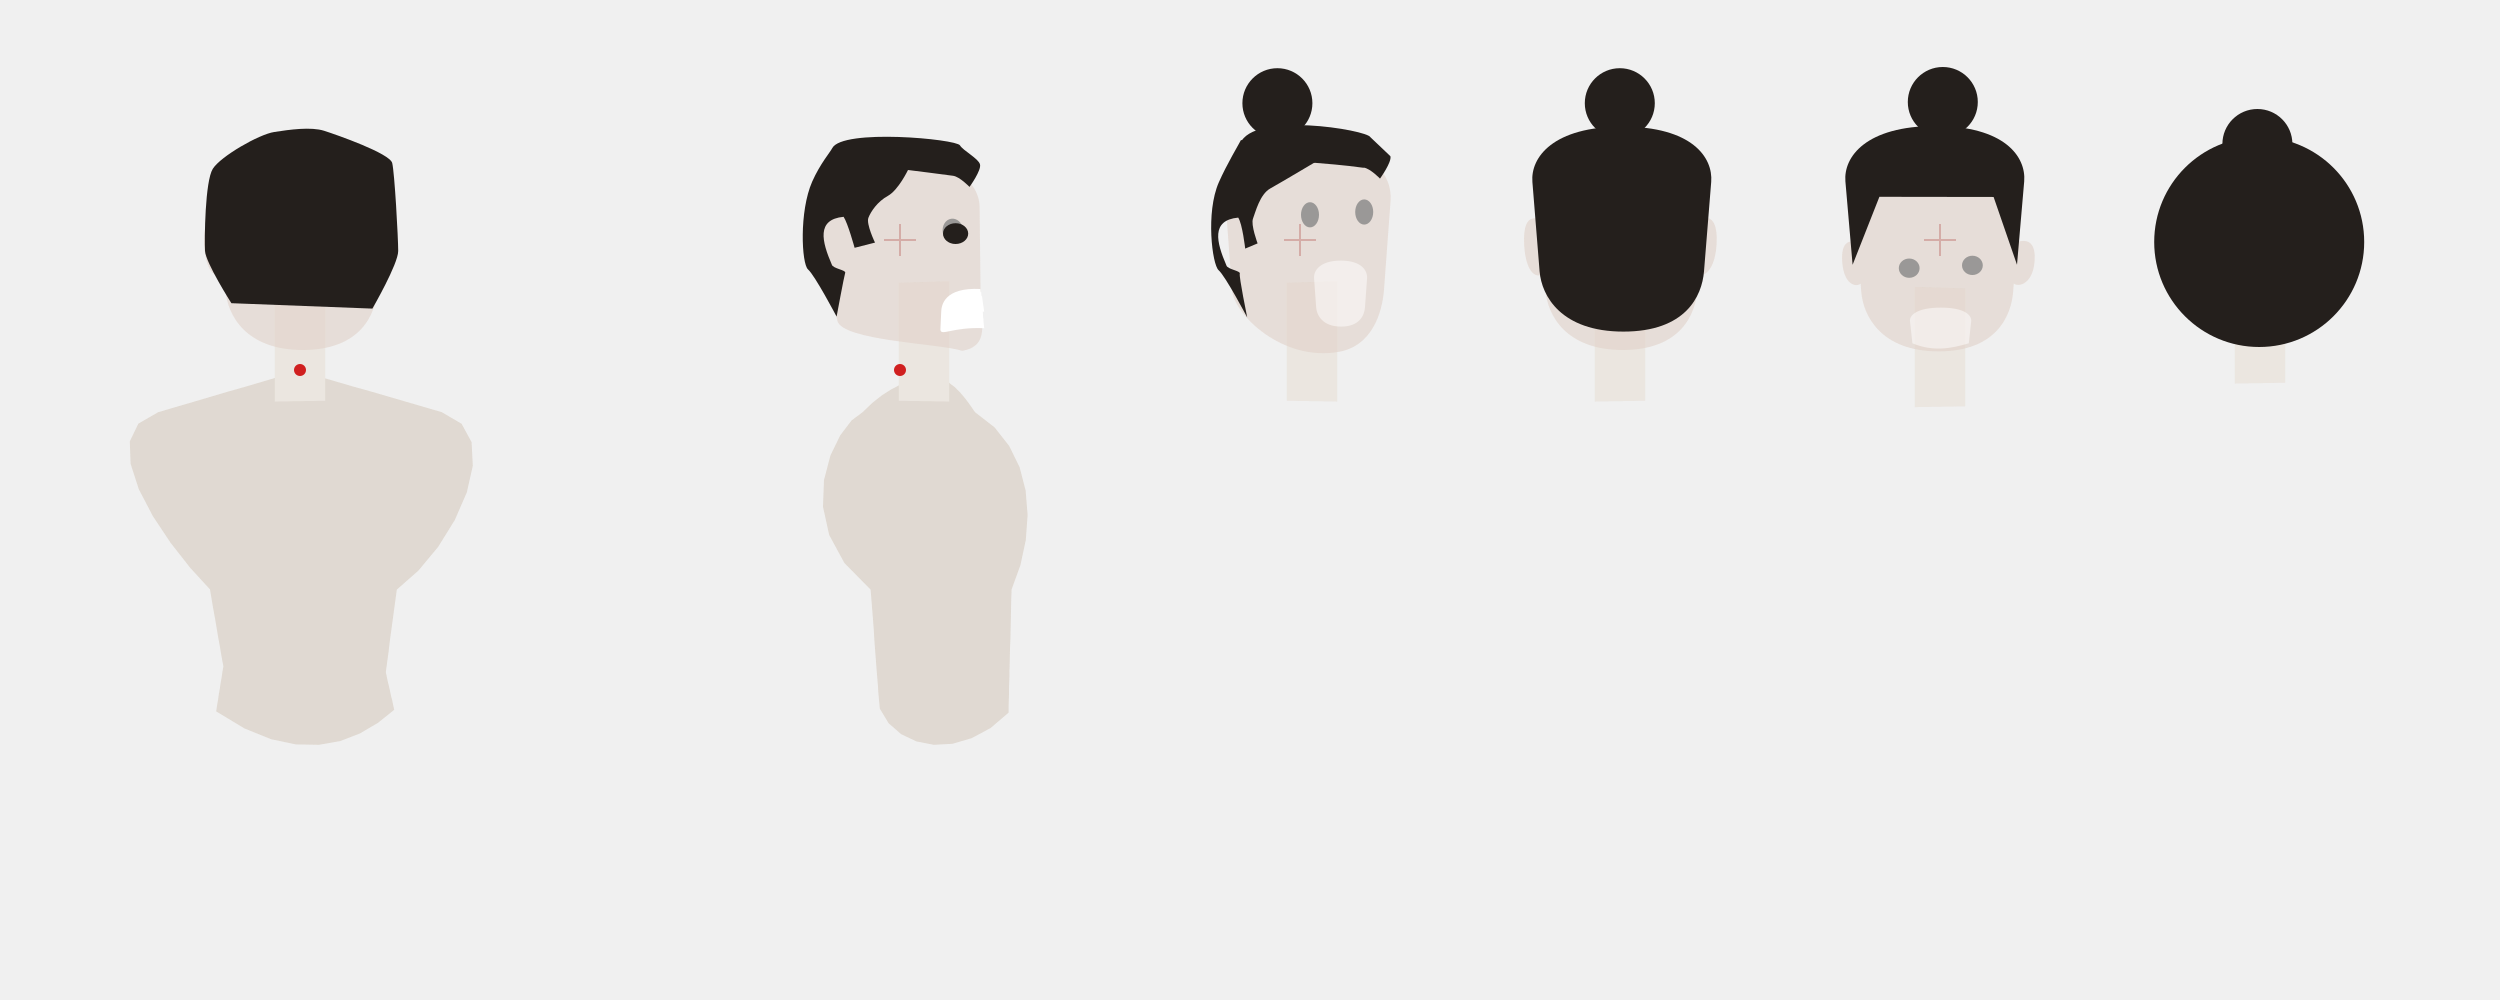
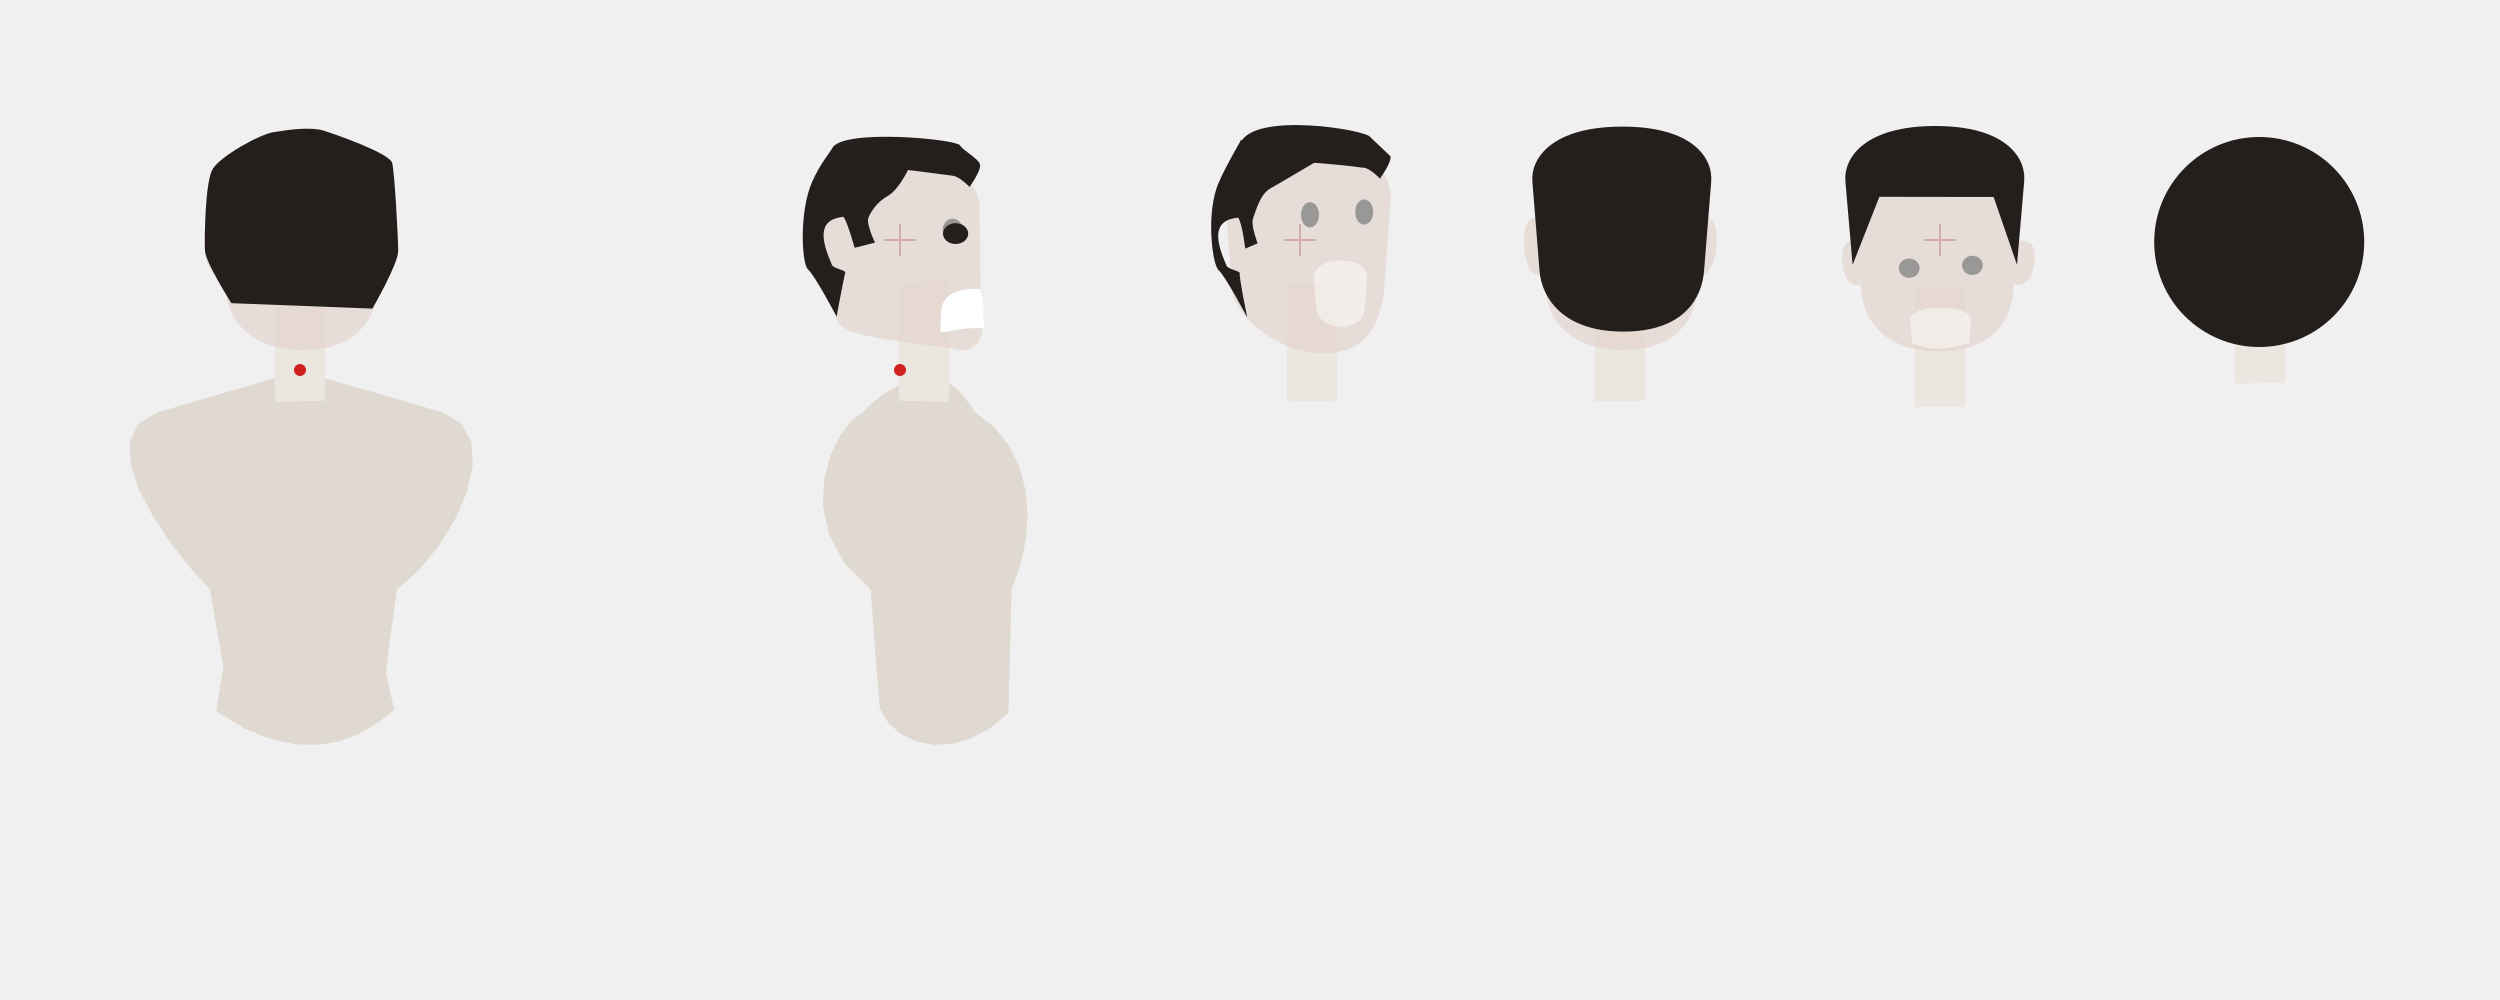
- <svg xmlns="http://www.w3.org/2000/svg" width="2500" height="1000" viewBox="-1.5 -1.2 12.5 5">
-   <g>
-     <g opacity="0.7">
-       <path d="M-0.709 0.861L-0.621 0.835L-0.532 0.809L-0.444 0.783L-0.356 0.757L-0.268 0.732L-0.18 0.706L-0.092 0.68L-0.004 0.654L0.085 0.68L0.174 0.706L0.263 0.732L0.353 0.757L0.442 0.783L0.531 0.809L0.62 0.835L0.709 0.861L0.808 0.919L0.858 1.011L0.864 1.129L0.834 1.262L0.774 1.4L0.691 1.534L0.592 1.653L0.484 1.748L0.477 1.8L0.47 1.851L0.463 1.903L0.456 1.955L0.449 2.006L0.443 2.058L0.436 2.109L0.429 2.161L0.434 2.184L0.439 2.208L0.445 2.232L0.45 2.255L0.455 2.279L0.461 2.302L0.466 2.326L0.471 2.349L0.39 2.414L0.3 2.467L0.202 2.505L0.094 2.524L-0.021 2.522L-0.145 2.496L-0.278 2.442L-0.419 2.357L-0.415 2.329L-0.41 2.301L-0.406 2.272L-0.401 2.244L-0.397 2.216L-0.392 2.188L-0.388 2.16L-0.383 2.132L-0.392 2.084L-0.4 2.036L-0.409 1.987L-0.417 1.939L-0.425 1.891L-0.434 1.843L-0.442 1.795L-0.45 1.747L-0.549 1.639L-0.647 1.514L-0.736 1.38L-0.806 1.246L-0.847 1.119L-0.851 1.007L-0.808 0.918Z" fill="#d9cfc4" />
-       <path d="M-0.126 0.808L-0.126 0.733L-0.126 0.657L-0.126 0.582L-0.126 0.507L-0.126 0.432L-0.126 0.357L-0.126 0.282L-0.126 0.207L-0.095 0.207L-0.063 0.208L-0.032 0.209L0 0.21L0.032 0.211L0.063 0.212L0.095 0.213L0.126 0.214L0.126 0.287L0.126 0.361L0.126 0.435L0.126 0.509L0.126 0.582L0.126 0.656L0.126 0.73L0.126 0.804L0.095 0.804L0.063 0.805L0.032 0.805L0 0.806L-0.032 0.806L-0.063 0.807L-0.095 0.807Z" fill="#e8e1d9" />
-       <path d="M-0.08 0H0.08M0 -0.08V0.08" stroke="#b04040" stroke-width="0.01" fill="none" />
-       <g opacity="0.6">
-         <g>
-           <path style="fill:#d9c3b6;stroke-width:0.015" d="m 0.014,0.55 c 0.288,0 0.364,-0.177 0.373,-0.301 l 0.033,-0.447 c 0.009,-0.123 -0.089,-0.277 -0.41,-0.277 -0.321,0 -0.425,0.154 -0.416,0.277 l 0.033,0.447 c 0.009,0.123 0.099,0.301 0.387,0.301 z" />
-           <path style="fill:#d9c3b6;fill-opacity:1;stroke-width:0.015" d="m 0.37,0.156 0.003,-0.246 c 5.574e-4,-0.002 0.121,-0.091 0.11,0.111 -0.01,0.166 -0.095,0.175 -0.113,0.135 z" />
-           <path style="fill:#d9c3b6;fill-opacity:1;stroke-width:0.015" d="m -0.378,0.156 -0.003,-0.246 c -5.575e-4,-0.002 -0.11,-0.085 -0.098,0.117 0.01,0.166 0.083,0.169 0.101,0.129 z" />
-         </g>
-         <g>
-           <ellipse style="fill:#241f1c;stroke-width:0.015" cx="-0.144" cy="-0.126" rx="0.052" ry="0.063" />
-           <ellipse style="fill:#241f1c;stroke-width:0.015" cx="0.172" cy="-0.14" rx="0.052" ry="0.063" />
-         </g>
-       </g>
-     </g>
-     <g />
-     <g />
-     <g>
-       <path style="fill:#241f1c;fill-opacity:1;stroke-width:0.015" d="m -0.343,0.316 c 0,0 -0.129,-0.202 -0.132,-0.262 -0.003,-0.059 0,-0.348 0.039,-0.41 0.039,-0.062 0.23,-0.172 0.307,-0.184 0.077,-0.012 0.184,-0.027 0.25,-0.006 0.065,0.021 0.328,0.113 0.34,0.161 0.012,0.048 0.03,0.375 0.03,0.44 0,0.065 -0.129,0.288 -0.129,0.288" />
-     </g>
-     <g>
-       <ellipse style="fill:#241f1c;stroke-width:0.015" cx="-0.119" cy="-0.137" rx="0.052" ry="0.063" transform="matrix(0,1,1,0,0,0)" />
-       <ellipse style="fill:#241f1c;stroke-width:0.015" cx="0.125" cy="0.184" rx="0.052" ry="0.063" transform="rotate(-90)" />
-     </g>
-     <g />
-     <g>
-       <circle cx="0" cy="0.65" r="0.03" fill="#d02020" />
-     </g>
-   </g>
-   <g transform="translate(3 0)">
-     <g opacity="0.7">
-       <path d="M0.375 0.861L0.364 0.845L0.348 0.822L0.328 0.795L0.303 0.765L0.273 0.735L0.236 0.707L0.193 0.681L0.142 0.66L0.115 0.674L0.082 0.687L0.044 0.703L0.002 0.723L-0.044 0.747L-0.091 0.777L-0.139 0.815L-0.187 0.861L-0.242 0.902L-0.299 0.977L-0.348 1.078L-0.38 1.2L-0.385 1.334L-0.354 1.475L-0.278 1.615L-0.147 1.748L-0.143 1.797L-0.139 1.847L-0.135 1.898L-0.131 1.95L-0.128 2.003L-0.124 2.056L-0.12 2.108L-0.116 2.161L-0.114 2.184L-0.112 2.208L-0.11 2.231L-0.109 2.254L-0.107 2.277L-0.105 2.299L-0.103 2.321L-0.101 2.343L-0.057 2.416L0.006 2.471L0.082 2.507L0.169 2.524L0.262 2.519L0.358 2.491L0.453 2.44L0.543 2.363L0.543 2.331L0.544 2.299L0.545 2.269L0.545 2.24L0.546 2.212L0.547 2.185L0.547 2.158L0.548 2.132L0.549 2.087L0.55 2.042L0.552 1.997L0.553 1.952L0.554 1.904L0.555 1.855L0.556 1.803L0.558 1.747L0.602 1.626L0.629 1.5L0.638 1.375L0.628 1.252L0.598 1.136L0.546 1.03L0.473 0.937Z" fill="#d9cfc4" />
-       <path d="M0.246 0.808L0.246 0.733L0.246 0.657L0.246 0.582L0.246 0.507L0.246 0.432L0.246 0.357L0.246 0.282L0.246 0.207L0.215 0.207L0.183 0.208L0.152 0.209L0.12 0.21L0.088 0.211L0.057 0.212L0.025 0.213L-0.006 0.214L-0.006 0.287L-0.006 0.361L-0.006 0.435L-0.006 0.509L-0.006 0.582L-0.006 0.656L-0.006 0.73L-0.006 0.804L0.025 0.804L0.057 0.805L0.088 0.805L0.12 0.806L0.152 0.806L0.183 0.807L0.215 0.807Z" fill="#e8e1d9" />
-       <path d="M-0.08 0H0.08M0 -0.08V0.08" stroke="#b04040" stroke-width="0.01" fill="none" />
-       <g opacity="0.6">
-         <g>
-           <path style="fill:#d9c3b6;stroke-width:0.015" d="m 0.311,0.554 c 0.14,-0.024 0.094,-0.142 0.092,-0.275 l -0.005,-0.443 c -0.001,-0.124 -0.132,-0.259 -0.449,-0.208 -0.317,0.051 -0.395,0.22 -0.366,0.34 l 0.104,0.436 c 0.024,0.1 0.513,0.114 0.624,0.15 z" />
-         </g>
-         <g>
-           <ellipse style="fill:#241f1c;stroke-width:0.015" cx="0.269" cy="-0.002" rx="0.052" ry="0.062" transform="rotate(-9.201606)" />
-         </g>
-       </g>
-     </g>
-     <g />
-     <g />
-     <g />
-     <g>
-       <ellipse style="fill:#241f1c;stroke-width:0.015" cx="-0.032" cy="0.278" rx="0.052" ry="0.063" transform="matrix(0,1,1,0,0,0)" />
-     </g>
-     <g>
-       <g transform="translate(0.05393187,0.01359519)" style="fill:#ffffff">
-         <path style="fill:#ffffff;fill-opacity:1;stroke-width:0.015" d="M 0.367,0.346 0.356,0.267 c -0.126,-0.002 -0.166,0.009 -0.161,0.018 l 0.017,0.034 c 0.005,0.009 0.042,0.024 0.155,0.026 z" />
-       </g>
-     </g>
-     <g>
-       <g>
-         <path style="fill:#ffffff;fill-opacity:1;stroke-width:0.015" d="m 0.416,0.399 -0.01,-0.138 c -0.111,-0.004 -0.146,0.015 -0.142,0.032 l 0.015,0.061 c 0.004,0.017 0.037,0.042 0.137,0.046 z" />
-       </g>
-     </g>
-     <g>
-       <g>
-         <path style="fill:#ffffff;fill-opacity:1;stroke-width:0.015" d="M 0.421,0.442 0.402,0.245 C 0.222,0.236 0.207,0.325 0.206,0.36 l -0.004,0.088 c 0.003,0.035 0.058,-0.014 0.219,-0.007 z" />
-       </g>
-     </g>
-     <g>
-       <path style="fill:#241f1c;fill-opacity:1;stroke-width:0.015" d="m 0.348,-0.266 c 0,0 0.06,-0.083 0.052,-0.112 -0.007,-0.029 -0.086,-0.07 -0.1,-0.095 -0.018,-0.032 -0.588,-0.085 -0.639,0.014 -0.01,0.02 -0.06,0.077 -0.1,0.167 -0.066,0.15 -0.053,0.411 -0.021,0.439 0.034,0.029 0.143,0.236 0.143,0.236 0,0 0.038,-0.205 0.043,-0.219 0.005,-0.014 -0.062,-0.021 -0.067,-0.041 -0.05,-0.116 -0.078,-0.226 0.059,-0.239 0.021,0.031 0.055,0.155 0.055,0.155 l 0.102,-0.026 c 0,0 -0.045,-0.093 -0.033,-0.124 0.012,-0.031 0.045,-0.081 0.098,-0.11 0.052,-0.029 0.1,-0.129 0.1,-0.129 0,0 0.193,0.024 0.226,0.029 0.033,0.005 0.081,0.055 0.081,0.055 z" />
-     </g>
-     <g>
-       <circle cx="0" cy="0.65" r="0.03" fill="#d02020" />
+ <svg xmlns="http://www.w3.org/2000/svg" width="2500" height="1000" viewBox="-1.5 -1.2 12.5 5" version="1.1" id="svg246">
+   <defs id="defs250" />
+   <g id="g46">
+     <g opacity="0.7" id="g24">
+       <path d="M-0.709 0.861L-0.621 0.835L-0.532 0.809L-0.444 0.783L-0.356 0.757L-0.268 0.732L-0.18 0.706L-0.092 0.68L-0.004 0.654L0.085 0.68L0.174 0.706L0.263 0.732L0.353 0.757L0.442 0.783L0.531 0.809L0.62 0.835L0.709 0.861L0.808 0.919L0.858 1.011L0.864 1.129L0.834 1.262L0.774 1.4L0.691 1.534L0.592 1.653L0.484 1.748L0.477 1.8L0.47 1.851L0.463 1.903L0.456 1.955L0.449 2.006L0.443 2.058L0.436 2.109L0.429 2.161L0.434 2.184L0.439 2.208L0.445 2.232L0.45 2.255L0.455 2.279L0.461 2.302L0.466 2.326L0.471 2.349L0.39 2.414L0.3 2.467L0.202 2.505L0.094 2.524L-0.021 2.522L-0.145 2.496L-0.278 2.442L-0.419 2.357L-0.415 2.329L-0.41 2.301L-0.406 2.272L-0.401 2.244L-0.397 2.216L-0.392 2.188L-0.388 2.16L-0.383 2.132L-0.392 2.084L-0.4 2.036L-0.409 1.987L-0.417 1.939L-0.425 1.891L-0.434 1.843L-0.442 1.795L-0.45 1.747L-0.549 1.639L-0.647 1.514L-0.736 1.38L-0.806 1.246L-0.847 1.119L-0.851 1.007L-0.808 0.918Z" fill="#d9cfc4" id="path2" />
+       <path d="M-0.126 0.808L-0.126 0.733L-0.126 0.657L-0.126 0.582L-0.126 0.507L-0.126 0.432L-0.126 0.357L-0.126 0.282L-0.126 0.207L-0.095 0.207L-0.063 0.208L-0.032 0.209L0 0.21L0.032 0.211L0.063 0.212L0.095 0.213L0.126 0.214L0.126 0.287L0.126 0.361L0.126 0.435L0.126 0.509L0.126 0.582L0.126 0.656L0.126 0.73L0.126 0.804L0.095 0.804L0.063 0.805L0.032 0.805L0 0.806L-0.032 0.806L-0.063 0.807L-0.095 0.807Z" fill="#e8e1d9" id="path4" />
+       <path d="M-0.08 0H0.08M0 -0.08V0.08" stroke="#b04040" stroke-width="0.01" fill="none" id="path6" />
+       <g opacity="0.6" id="g22">
+         <g id="g14">
+           <path style="fill:#d9c3b6;stroke-width:0.015" d="m 0.014,0.55 c 0.288,0 0.364,-0.177 0.373,-0.301 l 0.033,-0.447 c 0.009,-0.123 -0.089,-0.277 -0.41,-0.277 -0.321,0 -0.425,0.154 -0.416,0.277 l 0.033,0.447 c 0.009,0.123 0.099,0.301 0.387,0.301 z" id="path8" />
+           <path style="fill:#d9c3b6;fill-opacity:1;stroke-width:0.015" d="m 0.37,0.156 0.003,-0.246 c 5.574e-4,-0.002 0.121,-0.091 0.11,0.111 -0.01,0.166 -0.095,0.175 -0.113,0.135 z" id="path10" />
+           <path style="fill:#d9c3b6;fill-opacity:1;stroke-width:0.015" d="m -0.378,0.156 -0.003,-0.246 c -5.575e-4,-0.002 -0.11,-0.085 -0.098,0.117 0.01,0.166 0.083,0.169 0.101,0.129 z" id="path12" />
+         </g>
+         <g id="g20">
+           <ellipse style="fill:#241f1c;stroke-width:0.015" cx="-0.144" cy="-0.126" rx="0.052" ry="0.063" id="ellipse16" />
+           <ellipse style="fill:#241f1c;stroke-width:0.015" cx="0.172" cy="-0.14" rx="0.052" ry="0.063" id="ellipse18" />
+         </g>
+       </g>
+     </g>
+     <g id="g26" />
+     <g id="g28" />
+     <g id="g32">
+       <path style="fill:#241f1c;fill-opacity:1;stroke-width:0.015" d="m -0.343,0.316 c 0,0 -0.129,-0.202 -0.132,-0.262 -0.003,-0.059 0,-0.348 0.039,-0.41 0.039,-0.062 0.23,-0.172 0.307,-0.184 0.077,-0.012 0.184,-0.027 0.25,-0.006 0.065,0.021 0.328,0.113 0.34,0.161 0.012,0.048 0.03,0.375 0.03,0.44 0,0.065 -0.129,0.288 -0.129,0.288" id="path30" />
+     </g>
+     <g id="g38">
+       <ellipse style="fill:#241f1c;stroke-width:0.015" cx="-0.119" cy="-0.137" rx="0.052" ry="0.063" transform="matrix(0,1,1,0,0,0)" id="ellipse34" />
+       <ellipse style="fill:#241f1c;stroke-width:0.015" cx="0.125" cy="0.184" rx="0.052" ry="0.063" transform="rotate(-90)" id="ellipse36" />
+     </g>
+     <g id="g40" />
+     <g id="g44">
+       <circle cx="0" cy="0.65" r="0.03" fill="#d02020" id="circle42" />
+     </g>
+   </g>
+   <g transform="translate(3 0)" id="g102">
+     <g opacity="0.7" id="g64">
+       <path d="M0.375 0.861L0.364 0.845L0.348 0.822L0.328 0.795L0.303 0.765L0.273 0.735L0.236 0.707L0.193 0.681L0.142 0.66L0.115 0.674L0.082 0.687L0.044 0.703L0.002 0.723L-0.044 0.747L-0.091 0.777L-0.139 0.815L-0.187 0.861L-0.242 0.902L-0.299 0.977L-0.348 1.078L-0.38 1.2L-0.385 1.334L-0.354 1.475L-0.278 1.615L-0.147 1.748L-0.143 1.797L-0.139 1.847L-0.135 1.898L-0.131 1.95L-0.128 2.003L-0.124 2.056L-0.12 2.108L-0.116 2.161L-0.114 2.184L-0.112 2.208L-0.11 2.231L-0.109 2.254L-0.107 2.277L-0.105 2.299L-0.103 2.321L-0.101 2.343L-0.057 2.416L0.006 2.471L0.082 2.507L0.169 2.524L0.262 2.519L0.358 2.491L0.453 2.44L0.543 2.363L0.543 2.331L0.544 2.299L0.545 2.269L0.545 2.24L0.546 2.212L0.547 2.185L0.547 2.158L0.548 2.132L0.549 2.087L0.55 2.042L0.552 1.997L0.553 1.952L0.554 1.904L0.555 1.855L0.556 1.803L0.558 1.747L0.602 1.626L0.629 1.5L0.638 1.375L0.628 1.252L0.598 1.136L0.546 1.03L0.473 0.937Z" fill="#d9cfc4" id="path48" />
+       <path d="M0.246 0.808L0.246 0.733L0.246 0.657L0.246 0.582L0.246 0.507L0.246 0.432L0.246 0.357L0.246 0.282L0.246 0.207L0.215 0.207L0.183 0.208L0.152 0.209L0.12 0.21L0.088 0.211L0.057 0.212L0.025 0.213L-0.006 0.214L-0.006 0.287L-0.006 0.361L-0.006 0.435L-0.006 0.509L-0.006 0.582L-0.006 0.656L-0.006 0.73L-0.006 0.804L0.025 0.804L0.057 0.805L0.088 0.805L0.12 0.806L0.152 0.806L0.183 0.807L0.215 0.807Z" fill="#e8e1d9" id="path50" />
+       <path d="M-0.08 0H0.08M0 -0.08V0.08" stroke="#b04040" stroke-width="0.01" fill="none" id="path52" />
+       <g opacity="0.6" id="g62">
+         <g id="g56">
+           <path style="fill:#d9c3b6;stroke-width:0.015" d="m 0.311,0.554 c 0.14,-0.024 0.094,-0.142 0.092,-0.275 l -0.005,-0.443 c -0.001,-0.124 -0.132,-0.259 -0.449,-0.208 -0.317,0.051 -0.395,0.22 -0.366,0.34 l 0.104,0.436 c 0.024,0.1 0.513,0.114 0.624,0.15 z" id="path54" />
+         </g>
+         <g id="g60">
+           <ellipse style="fill:#241f1c;stroke-width:0.015" cx="0.269" cy="-0.002" rx="0.052" ry="0.062" transform="rotate(-9.201606)" id="ellipse58" />
+         </g>
+       </g>
+     </g>
+     <g id="g66" />
+     <g id="g68" />
+     <g id="g70" />
+     <g id="g74">
+       <ellipse style="fill:#241f1c;stroke-width:0.015" cx="-0.032" cy="0.278" rx="0.052" ry="0.063" transform="matrix(0,1,1,0,0,0)" id="ellipse72" />
+     </g>
+     <g id="g80">
+       <g transform="translate(0.05393187,0.01359519)" style="fill:#ffffff" id="g78">
+         <path style="fill:#ffffff;fill-opacity:1;stroke-width:0.015" d="M 0.367,0.346 0.356,0.267 c -0.126,-0.002 -0.166,0.009 -0.161,0.018 l 0.017,0.034 c 0.005,0.009 0.042,0.024 0.155,0.026 z" id="path76" />
+       </g>
+     </g>
+     <g id="g86">
+       <g id="g84">
+         <path style="fill:#ffffff;fill-opacity:1;stroke-width:0.015" d="m 0.416,0.399 -0.01,-0.138 c -0.111,-0.004 -0.146,0.015 -0.142,0.032 l 0.015,0.061 c 0.004,0.017 0.037,0.042 0.137,0.046 z" id="path82" />
+       </g>
+     </g>
+     <g id="g92">
+       <g id="g90">
+         <path style="fill:#ffffff;fill-opacity:1;stroke-width:0.015" d="M 0.421,0.442 0.402,0.245 C 0.222,0.236 0.207,0.325 0.206,0.36 l -0.004,0.088 c 0.003,0.035 0.058,-0.014 0.219,-0.007 z" id="path88" />
+       </g>
+     </g>
+     <g id="g96">
+       <path style="fill:#241f1c;fill-opacity:1;stroke-width:0.015" d="m 0.348,-0.266 c 0,0 0.06,-0.083 0.052,-0.112 -0.007,-0.029 -0.086,-0.07 -0.1,-0.095 -0.018,-0.032 -0.588,-0.085 -0.639,0.014 -0.01,0.02 -0.06,0.077 -0.1,0.167 -0.066,0.15 -0.053,0.411 -0.021,0.439 0.034,0.029 0.143,0.236 0.143,0.236 0,0 0.038,-0.205 0.043,-0.219 0.005,-0.014 -0.062,-0.021 -0.067,-0.041 -0.05,-0.116 -0.078,-0.226 0.059,-0.239 0.021,0.031 0.055,0.155 0.055,0.155 l 0.102,-0.026 c 0,0 -0.045,-0.093 -0.033,-0.124 0.012,-0.031 0.045,-0.081 0.098,-0.11 0.052,-0.029 0.1,-0.129 0.1,-0.129 0,0 0.193,0.024 0.226,0.029 0.033,0.005 0.081,0.055 0.081,0.055 z" id="path94" />
+     </g>
+     <g id="g100">
+       <circle cx="0" cy="0.65" r="0.03" fill="#d02020" id="circle98" />
    </g>
  </g>
  <g id="quarter" transform="translate(5 0)" style="color:#c87137">
    <g opacity="0.7" id="g2333">
-       <path d="M0.186 0.808L0.186 0.733L0.186 0.657L0.186 0.582L0.186 0.507L0.186 0.432L0.186 0.357L0.186 0.282L0.186 0.207L0.155 0.207L0.123 0.208L0.092 0.209L0.06 0.21L0.028 0.211L-0.003 0.212L-0.035 0.213L-0.066 0.214L-0.066 0.287L-0.066 0.361L-0.066 0.435L-0.066 0.509L-0.066 0.582L-0.066 0.656L-0.066 0.73L-0.066 0.804L-0.035 0.804L-0.003 0.805L0.028 0.805L0.06 0.806L0.092 0.806L0.123 0.807L0.155 0.807Z" fill="#e8e1d9" />
-       <path d="M-0.08 0H0.08M0 -0.08V0.08" stroke="#b04040" stroke-width="0.01" fill="none" />
-       <g opacity="0.6">
-         <g>
-           <path style="fill:#d9c3b6;stroke-width:0.015" d="M 0.195,0.559 C 0.358,0.53 0.411,0.368 0.42,0.249 l 0.033,-0.447 C 0.462,-0.321 0.364,-0.475 0.043,-0.475 c -0.321,0 -0.425,0.154 -0.416,0.277 l 0.033,0.447 c 0.009,0.123 0.252,0.361 0.535,0.31 z" />
-         </g>
-         <g>
-           <g transform="translate(-0.01)">
-             <g transform="matrix(0.866,0,0,1,0.1821,0)">
-               <g>
-                 <ellipse style="fill:#241f1c;stroke-width:0.015" cx="0.172" cy="-0.14" rx="0.052" ry="0.063" />
-               </g>
-             </g>
-           </g>
-           <g transform="translate(-0.01)">
-             <g transform="matrix(0.866,0,0,1,0.1847,0)">
-               <g>
-                 <ellipse style="fill:#241f1c;stroke-width:0.015" cx="-0.144" cy="-0.126" rx="0.052" ry="0.063" />
+       <path d="M0.186 0.808L0.186 0.733L0.186 0.657L0.186 0.582L0.186 0.507L0.186 0.432L0.186 0.357L0.186 0.282L0.186 0.207L0.155 0.207L0.123 0.208L0.092 0.209L0.06 0.21L0.028 0.211L-0.003 0.212L-0.035 0.213L-0.066 0.214L-0.066 0.287L-0.066 0.361L-0.066 0.435L-0.066 0.509L-0.066 0.582L-0.066 0.656L-0.066 0.73L-0.066 0.804L-0.035 0.804L-0.003 0.805L0.028 0.805L0.06 0.806L0.092 0.806L0.123 0.807L0.155 0.807Z" fill="#e8e1d9" id="path104" />
+       <path d="M-0.08 0H0.08M0 -0.08V0.08" stroke="#b04040" stroke-width="0.01" fill="none" id="path106" />
+       <g opacity="0.6" id="g130">
+         <g id="g110">
+           <path style="fill:#d9c3b6;stroke-width:0.015" d="M 0.195,0.559 C 0.358,0.53 0.411,0.368 0.42,0.249 l 0.033,-0.447 C 0.462,-0.321 0.364,-0.475 0.043,-0.475 c -0.321,0 -0.425,0.154 -0.416,0.277 l 0.033,0.447 c 0.009,0.123 0.252,0.361 0.535,0.31 z" id="path108" />
+         </g>
+         <g id="g128">
+           <g transform="translate(-0.01)" id="g118">
+             <g transform="matrix(0.866,0,0,1,0.1821,0)" id="g116">
+               <g id="g114">
+                 <ellipse style="fill:#241f1c;stroke-width:0.015" cx="0.172" cy="-0.14" rx="0.052" ry="0.063" id="ellipse112" />
+               </g>
+             </g>
+           </g>
+           <g transform="translate(-0.01)" id="g126">
+             <g transform="matrix(0.866,0,0,1,0.1847,0)" id="g124">
+               <g id="g122">
+                 <ellipse style="fill:#241f1c;stroke-width:0.015" cx="-0.144" cy="-0.126" rx="0.052" ry="0.063" id="ellipse120" />
              </g>
            </g>
          </g>
        </g>
      </g>
    </g>
    <g id="quarter-back" />
    <g id="quarter-over">
      <path style="fill:#241f1c;fill-opacity:1;stroke-width:0.015" d="m 1.705,-0.5 c -0.01,0.02 -0.071,0.121 -0.111,0.212 -0.066,0.15 -0.033,0.411 -0.001,0.439 0.034,0.029 0.143,0.236 0.143,0.236 0,0 -0.042,-0.205 -0.037,-0.219 0.005,-0.014 -0.062,-0.021 -0.067,-0.041 -0.05,-0.116 -0.078,-0.226 0.059,-0.239 0.021,0.031 0.035,0.155 0.035,0.155 l 0.062,-0.026 c 0,0 -0.035,-0.093 -0.023,-0.124 0.012,-0.031 0.034,-0.122 0.087,-0.151 0.052,-0.029 0.225,-0.132 0.225,-0.132" id="path2291-4" transform="translate(-2)" />
      <path style="fill:#241f1c;fill-opacity:1;stroke-width:0.015" d="m 2.319,-0.362 c 0.033,0.005 0.081,0.055 0.081,0.055 0,0 0.06,-0.083 0.052,-0.112 l -0.1,-0.095 c -0.017,-0.037 -0.588,-0.131 -0.651,0.032 l 0.041,0.059 c 0.19,0.033 0.385,0.035 0.576,0.062 z" id="path2020-2" transform="translate(-2)" />
-       <circle style="fill:#241f1c;fill-opacity:1;stroke-width:0.015" cx="1.887" cy="-0.684" r="0.175" id="circle2022-5" transform="translate(-2)" />
-     </g>
-     <g opacity="0.5">
-       <g>
-         <g transform="translate(-0.01)">
-           <g transform="matrix(0.866,0,0,1,0.2016,0)">
-             <g>
-               <path style="fill:#ffffff;fill-opacity:1;stroke-width:0.015" d="m 0.016,0.433 c 0.107,0 0.135,-0.057 0.138,-0.097 l 0.012,-0.144 c 0.003,-0.04 -0.033,-0.089 -0.152,-0.089 -0.119,0 -0.158,0.05 -0.154,0.089 l 0.012,0.144 c 0.003,0.04 0.037,0.097 0.144,0.097 z" />
+     </g>
+     <g opacity="0.5" id="g148">
+       <g id="g146">
+         <g transform="translate(-0.01)" id="g144">
+           <g transform="matrix(0.866,0,0,1,0.2016,0)" id="g142">
+             <g id="g140">
+               <path style="fill:#ffffff;fill-opacity:1;stroke-width:0.015" d="m 0.016,0.433 c 0.107,0 0.135,-0.057 0.138,-0.097 l 0.012,-0.144 c 0.003,-0.04 -0.033,-0.089 -0.152,-0.089 -0.119,0 -0.158,0.05 -0.154,0.089 l 0.012,0.144 c 0.003,0.04 0.037,0.097 0.144,0.097 z" id="path138" />
            </g>
          </g>
        </g>
      </g>
    </g>
  </g>
  <g id="back-view" transform="translate(6.6 0)" style="color:#c87137">
    <g opacity="0.7" id="g2671">
-       <path d="M-0.126 0.808L-0.126 0.733L-0.126 0.657L-0.126 0.582L-0.126 0.507L-0.126 0.432L-0.126 0.357L-0.126 0.282L-0.126 0.207L-0.095 0.207L-0.063 0.208L-0.032 0.209L0 0.21L0.032 0.211L0.063 0.212L0.095 0.213L0.126 0.214L0.126 0.287L0.126 0.361L0.126 0.435L0.126 0.509L0.126 0.582L0.126 0.656L0.126 0.73L0.126 0.804L0.095 0.804L0.063 0.805L0.032 0.805L0 0.806L-0.032 0.806L-0.063 0.807L-0.095 0.807Z" fill="#e8e1d9" />
-       <path d="M-0.08 0H0.08M0 -0.08V0.08" stroke="#b04040" stroke-width="0.01" fill="none" />
-       <g opacity="0.6">
-         <g>
-           <g>
-             <path style="fill:#d9c3b6;stroke-width:0.015" d="m 0.014,0.55 c 0.288,0 0.364,-0.177 0.373,-0.301 l 0.033,-0.447 c 0.009,-0.123 -0.089,-0.277 -0.41,-0.277 -0.321,0 -0.425,0.154 -0.416,0.277 l 0.033,0.447 c 0.009,0.123 0.099,0.301 0.387,0.301 z" />
-             <path style="fill:#d9c3b6;fill-opacity:1;stroke-width:0.015" d="m 0.37,0.156 0.003,-0.246 c 5.574e-4,-0.002 0.121,-0.091 0.11,0.111 -0.01,0.166 -0.095,0.175 -0.113,0.135 z" />
-             <path style="fill:#d9c3b6;fill-opacity:1;stroke-width:0.015" d="m -0.378,0.156 -0.003,-0.246 c -5.575e-4,-0.002 -0.11,-0.085 -0.098,0.117 0.01,0.166 0.083,0.169 0.101,0.129 z" />
+       <path d="M-0.126 0.808L-0.126 0.733L-0.126 0.657L-0.126 0.582L-0.126 0.507L-0.126 0.432L-0.126 0.357L-0.126 0.282L-0.126 0.207L-0.095 0.207L-0.063 0.208L-0.032 0.209L0 0.21L0.032 0.211L0.063 0.212L0.095 0.213L0.126 0.214L0.126 0.287L0.126 0.361L0.126 0.435L0.126 0.509L0.126 0.582L0.126 0.656L0.126 0.73L0.126 0.804L0.095 0.804L0.063 0.805L0.032 0.805L0 0.806L-0.032 0.806L-0.063 0.807L-0.095 0.807Z" fill="#e8e1d9" id="path151" />
+       <path d="M-0.08 0H0.08M0 -0.08V0.08" stroke="#b04040" stroke-width="0.01" fill="none" id="path153" />
+       <g opacity="0.6" id="g165">
+         <g id="g163">
+           <g id="g161">
+             <path style="fill:#d9c3b6;stroke-width:0.015" d="m 0.014,0.55 c 0.288,0 0.364,-0.177 0.373,-0.301 l 0.033,-0.447 c 0.009,-0.123 -0.089,-0.277 -0.41,-0.277 -0.321,0 -0.425,0.154 -0.416,0.277 l 0.033,0.447 c 0.009,0.123 0.099,0.301 0.387,0.301 z" id="path155" />
+             <path style="fill:#d9c3b6;fill-opacity:1;stroke-width:0.015" d="m 0.37,0.156 0.003,-0.246 c 5.574e-4,-0.002 0.121,-0.091 0.11,0.111 -0.01,0.166 -0.095,0.175 -0.113,0.135 z" id="path157" />
+             <path style="fill:#d9c3b6;fill-opacity:1;stroke-width:0.015" d="m -0.378,0.156 -0.003,-0.246 c -5.575e-4,-0.002 -0.11,-0.085 -0.098,0.117 0.01,0.166 0.083,0.169 0.101,0.129 z" id="path159" />
          </g>
        </g>
      </g>
    </g>
    <g id="back-view-over">
-       <circle style="fill:#241f1c;fill-opacity:1;stroke-width:0.015" cx="6.599" cy="-0.684" r="0.175" id="circle1986-5" transform="translate(-6.6)" />
-       <path style="fill:#241f1c;fill-opacity:1;stroke:none;stroke-width:0.015" d="m 6.617,0.458 c 0.311,0 0.393,-0.177 0.403,-0.301 l 0.036,-0.447 c 0.01,-0.123 -0.096,-0.277 -0.444,-0.277 -0.347,0 -0.46,0.154 -0.45,0.277 l 0.036,0.447 c 0.01,0.123 0.108,0.301 0.419,0.301 z" id="path10" transform="translate(-6.6)" />
+       <path style="fill:#241f1c;fill-opacity:1;stroke:none;stroke-width:0.015" d="m 6.617,0.458 c 0.311,0 0.393,-0.177 0.403,-0.301 l 0.036,-0.447 c 0.01,-0.123 -0.096,-0.277 -0.444,-0.277 -0.347,0 -0.46,0.154 -0.45,0.277 l 0.036,0.447 c 0.01,0.123 0.108,0.301 0.419,0.301 z" id="path169" transform="translate(-6.6)" />
    </g>
  </g>
  <g id="front-down" transform="translate(8.2 0)" style="color:#c87137">
    <g opacity="0.7" id="g3020">
-       <path d="M-0.126 0.836L-0.126 0.761L-0.126 0.685L-0.126 0.61L-0.126 0.535L-0.126 0.46L-0.126 0.385L-0.126 0.31L-0.126 0.235L-0.095 0.235L-0.063 0.236L-0.032 0.237L0 0.238L0.032 0.239L0.063 0.24L0.095 0.241L0.126 0.242L0.126 0.315L0.126 0.389L0.126 0.463L0.126 0.537L0.126 0.61L0.126 0.684L0.126 0.758L0.126 0.832L0.095 0.832L0.063 0.833L0.032 0.833L0 0.834L-0.032 0.834L-0.063 0.835L-0.095 0.835Z" fill="#e8e1d9" />
-       <path d="M-0.08 0H0.08M0 -0.08V0.08" stroke="#b04040" stroke-width="0.01" fill="none" />
-       <g opacity="0.6">
-         <g>
-           <g transform="matrix(1,0,0,0.766,-0.01,0.0897)">
-             <g>
-               <path style="fill:#d9c3b6;fill-opacity:1;stroke-width:0.015" d="m -0.378,0.156 -0.003,-0.246 c -5.575e-4,-0.002 -0.11,-0.085 -0.098,0.117 0.01,0.166 0.083,0.169 0.101,0.129 z" />
-             </g>
-           </g>
-           <g transform="matrix(1,0,0,0.766,-0.01,0.0897)">
-             <g>
-               <path style="fill:#d9c3b6;fill-opacity:1;stroke-width:0.015" d="m 0.37,0.156 0.003,-0.246 c 5.574e-4,-0.002 0.121,-0.091 0.11,0.111 -0.01,0.166 -0.095,0.175 -0.113,0.135 z" />
-             </g>
-           </g>
-           <path style="fill:#d9c3b6;stroke-width:0.015" d="m -0.007,0.557 c 0.288,0 0.364,-0.177 0.373,-0.301 l 0.033,-0.447 c 0.009,-0.123 -0.089,-0.277 -0.41,-0.277 -0.321,0 -0.425,0.154 -0.416,0.277 l 0.033,0.447 c 0.009,0.123 0.099,0.301 0.387,0.301 z" />
-         </g>
-         <g>
-           <g transform="translate(-0.01)">
-             <g transform="matrix(1,0,0,0.766,0,0.2374)">
-               <g>
-                 <ellipse style="fill:#241f1c;stroke-width:0.015" cx="-0.144" cy="-0.126" rx="0.052" ry="0.063" />
-               </g>
-             </g>
-           </g>
-           <g transform="translate(-0.01)">
-             <g transform="matrix(1,0,0,0.766,0,0.2341)">
-               <g>
-                 <ellipse style="fill:#241f1c;stroke-width:0.015" cx="0.172" cy="-0.14" rx="0.052" ry="0.063" />
+       <path d="M-0.126 0.836L-0.126 0.761L-0.126 0.685L-0.126 0.61L-0.126 0.535L-0.126 0.46L-0.126 0.385L-0.126 0.31L-0.126 0.235L-0.095 0.235L-0.063 0.236L-0.032 0.237L0 0.238L0.032 0.239L0.063 0.24L0.095 0.241L0.126 0.242L0.126 0.315L0.126 0.389L0.126 0.463L0.126 0.537L0.126 0.61L0.126 0.684L0.126 0.758L0.126 0.832L0.095 0.832L0.063 0.833L0.032 0.833L0 0.834L-0.032 0.834L-0.063 0.835L-0.095 0.835Z" fill="#e8e1d9" id="path173" />
+       <path d="M-0.08 0H0.08M0 -0.08V0.08" stroke="#b04040" stroke-width="0.01" fill="none" id="path175" />
+       <g opacity="0.6" id="g211">
+         <g id="g191">
+           <g transform="matrix(1,0,0,0.766,-0.01,0.0897)" id="g181">
+             <g id="g179">
+               <path style="fill:#d9c3b6;fill-opacity:1;stroke-width:0.015" d="m -0.378,0.156 -0.003,-0.246 c -5.575e-4,-0.002 -0.11,-0.085 -0.098,0.117 0.01,0.166 0.083,0.169 0.101,0.129 z" id="path177" />
+             </g>
+           </g>
+           <g transform="matrix(1,0,0,0.766,-0.01,0.0897)" id="g187">
+             <g id="g185">
+               <path style="fill:#d9c3b6;fill-opacity:1;stroke-width:0.015" d="m 0.37,0.156 0.003,-0.246 c 5.574e-4,-0.002 0.121,-0.091 0.11,0.111 -0.01,0.166 -0.095,0.175 -0.113,0.135 z" id="path183" />
+             </g>
+           </g>
+           <path style="fill:#d9c3b6;stroke-width:0.015" d="m -0.007,0.557 c 0.288,0 0.364,-0.177 0.373,-0.301 l 0.033,-0.447 c 0.009,-0.123 -0.089,-0.277 -0.41,-0.277 -0.321,0 -0.425,0.154 -0.416,0.277 l 0.033,0.447 c 0.009,0.123 0.099,0.301 0.387,0.301 z" id="path189" />
+         </g>
+         <g id="g209">
+           <g transform="translate(-0.01)" id="g199">
+             <g transform="matrix(1,0,0,0.766,0,0.2374)" id="g197">
+               <g id="g195">
+                 <ellipse style="fill:#241f1c;stroke-width:0.015" cx="-0.144" cy="-0.126" rx="0.052" ry="0.063" id="ellipse193" />
+               </g>
+             </g>
+           </g>
+           <g transform="translate(-0.01)" id="g207">
+             <g transform="matrix(1,0,0,0.766,0,0.2341)" id="g205">
+               <g id="g203">
+                 <ellipse style="fill:#241f1c;stroke-width:0.015" cx="0.172" cy="-0.14" rx="0.052" ry="0.063" id="ellipse201" />
              </g>
            </g>
          </g>
        </g>
      </g>
    </g>
    <g id="front-down-back" />
    <g id="front-down-over">
-       <circle style="fill:#241f1c;fill-opacity:1;stroke-width:0.015" cx="8.214" cy="-0.69" r="0.175" id="circle1986-65" transform="translate(-8.2)" />
      <path style="color:#c87137;fill:#241f1c;fill-opacity:1;stroke:none;stroke-width:0.015" d="m 1.297,-0.216 0.571,8.4767e-4 0.117,0.339 0.036,-0.417 C 2.031,-0.416 1.924,-0.57 1.577,-0.57 1.23,-0.57 1.117,-0.416 1.127,-0.293 l 0.036,0.417 z" id="path10-4" transform="translate(-1.6)" />
    </g>
-     <g opacity="0.5">
-       <g>
-         <g transform="translate(-0.01)">
-           <g transform="matrix(1,0,0,0.766,0,0.2592)">
-             <g>
-               <path style="fill:#ffffff;fill-opacity:1;stroke-width:0.015" d="m 0.154,0.336 0.012,-0.144 c 0.003,-0.04 -0.033,-0.089 -0.152,-0.089 -0.119,0 -0.158,0.05 -0.154,0.089 l 0.012,0.144 c 0.106,0.057 0.195,0.033 0.282,0 z" />
+     <g opacity="0.5" id="g228">
+       <g id="g226">
+         <g transform="translate(-0.01)" id="g224">
+           <g transform="matrix(1,0,0,0.766,0,0.2592)" id="g222">
+             <g id="g220">
+               <path style="fill:#ffffff;fill-opacity:1;stroke-width:0.015" d="m 0.154,0.336 0.012,-0.144 c 0.003,-0.04 -0.033,-0.089 -0.152,-0.089 -0.119,0 -0.158,0.05 -0.154,0.089 l 0.012,0.144 c 0.106,0.057 0.195,0.033 0.282,0 z" id="path218" />
            </g>
          </g>
        </g>
      </g>
    </g>
  </g>
  <g id="top" transform="translate(9.8 0)" style="color:#c87137">
    <g opacity="0.7" id="g3502">
-       <path d="M-0.126 0.718L-0.126 0.643L-0.126 0.567L-0.126 0.492L-0.126 0.417L-0.126 0.342L-0.126 0.267L-0.126 0.192L-0.126 0.117L-0.095 0.117L-0.063 0.118L-0.032 0.119L0 0.12L0.032 0.121L0.063 0.122L0.095 0.123L0.126 0.124L0.126 0.197L0.126 0.271L0.126 0.345L0.126 0.419L0.126 0.492L0.126 0.566L0.126 0.64L0.126 0.714L0.095 0.714L0.063 0.715L0.032 0.715L0 0.716L-0.032 0.716L-0.063 0.717L-0.095 0.717Z" fill="#e8e1d9" />
-       <path d="M-0.08 0H0.08M0 -0.08V0.08" stroke="#b04040" stroke-width="0.01" fill="none" />
-       <g opacity="0.6">
-         <g>
-           <circle cx="0" cy="0" r="0.5" style="fill:#d9c3b6" />
+       <path d="M-0.126 0.718L-0.126 0.643L-0.126 0.567L-0.126 0.492L-0.126 0.417L-0.126 0.342L-0.126 0.267L-0.126 0.192L-0.126 0.117L-0.095 0.117L-0.063 0.118L-0.032 0.119L0 0.12L0.032 0.121L0.063 0.122L0.095 0.123L0.126 0.124L0.126 0.197L0.126 0.271L0.126 0.345L0.126 0.419L0.126 0.492L0.126 0.566L0.126 0.64L0.126 0.714L0.095 0.714L0.063 0.715L0.032 0.715L0 0.716L-0.032 0.716L-0.063 0.717L-0.095 0.717Z" fill="#e8e1d9" id="path231" />
+       <path d="M-0.08 0H0.08M0 -0.08V0.08" stroke="#b04040" stroke-width="0.01" fill="none" id="path233" />
+       <g opacity="0.6" id="g239">
+         <g id="g237">
+           <circle cx="0" cy="0" r="0.5" style="fill:#d9c3b6" id="circle235" />
        </g>
      </g>
    </g>
    <g id="top-over">
-       <circle style="fill:#241f1c;fill-opacity:1;stroke-width:0.015" cx="9.787" cy="-0.48" r="0.175" id="circle1986-6" transform="translate(-9.8)" />
      <ellipse style="color:#c87137;fill:#241f1c;fill-opacity:1;stroke:none;stroke-width:0.01" id="path5125" cx="3.196" cy="0.01" rx="0.525" ry="0.525" transform="translate(-3.2)" />
    </g>
  </g>
</svg>
